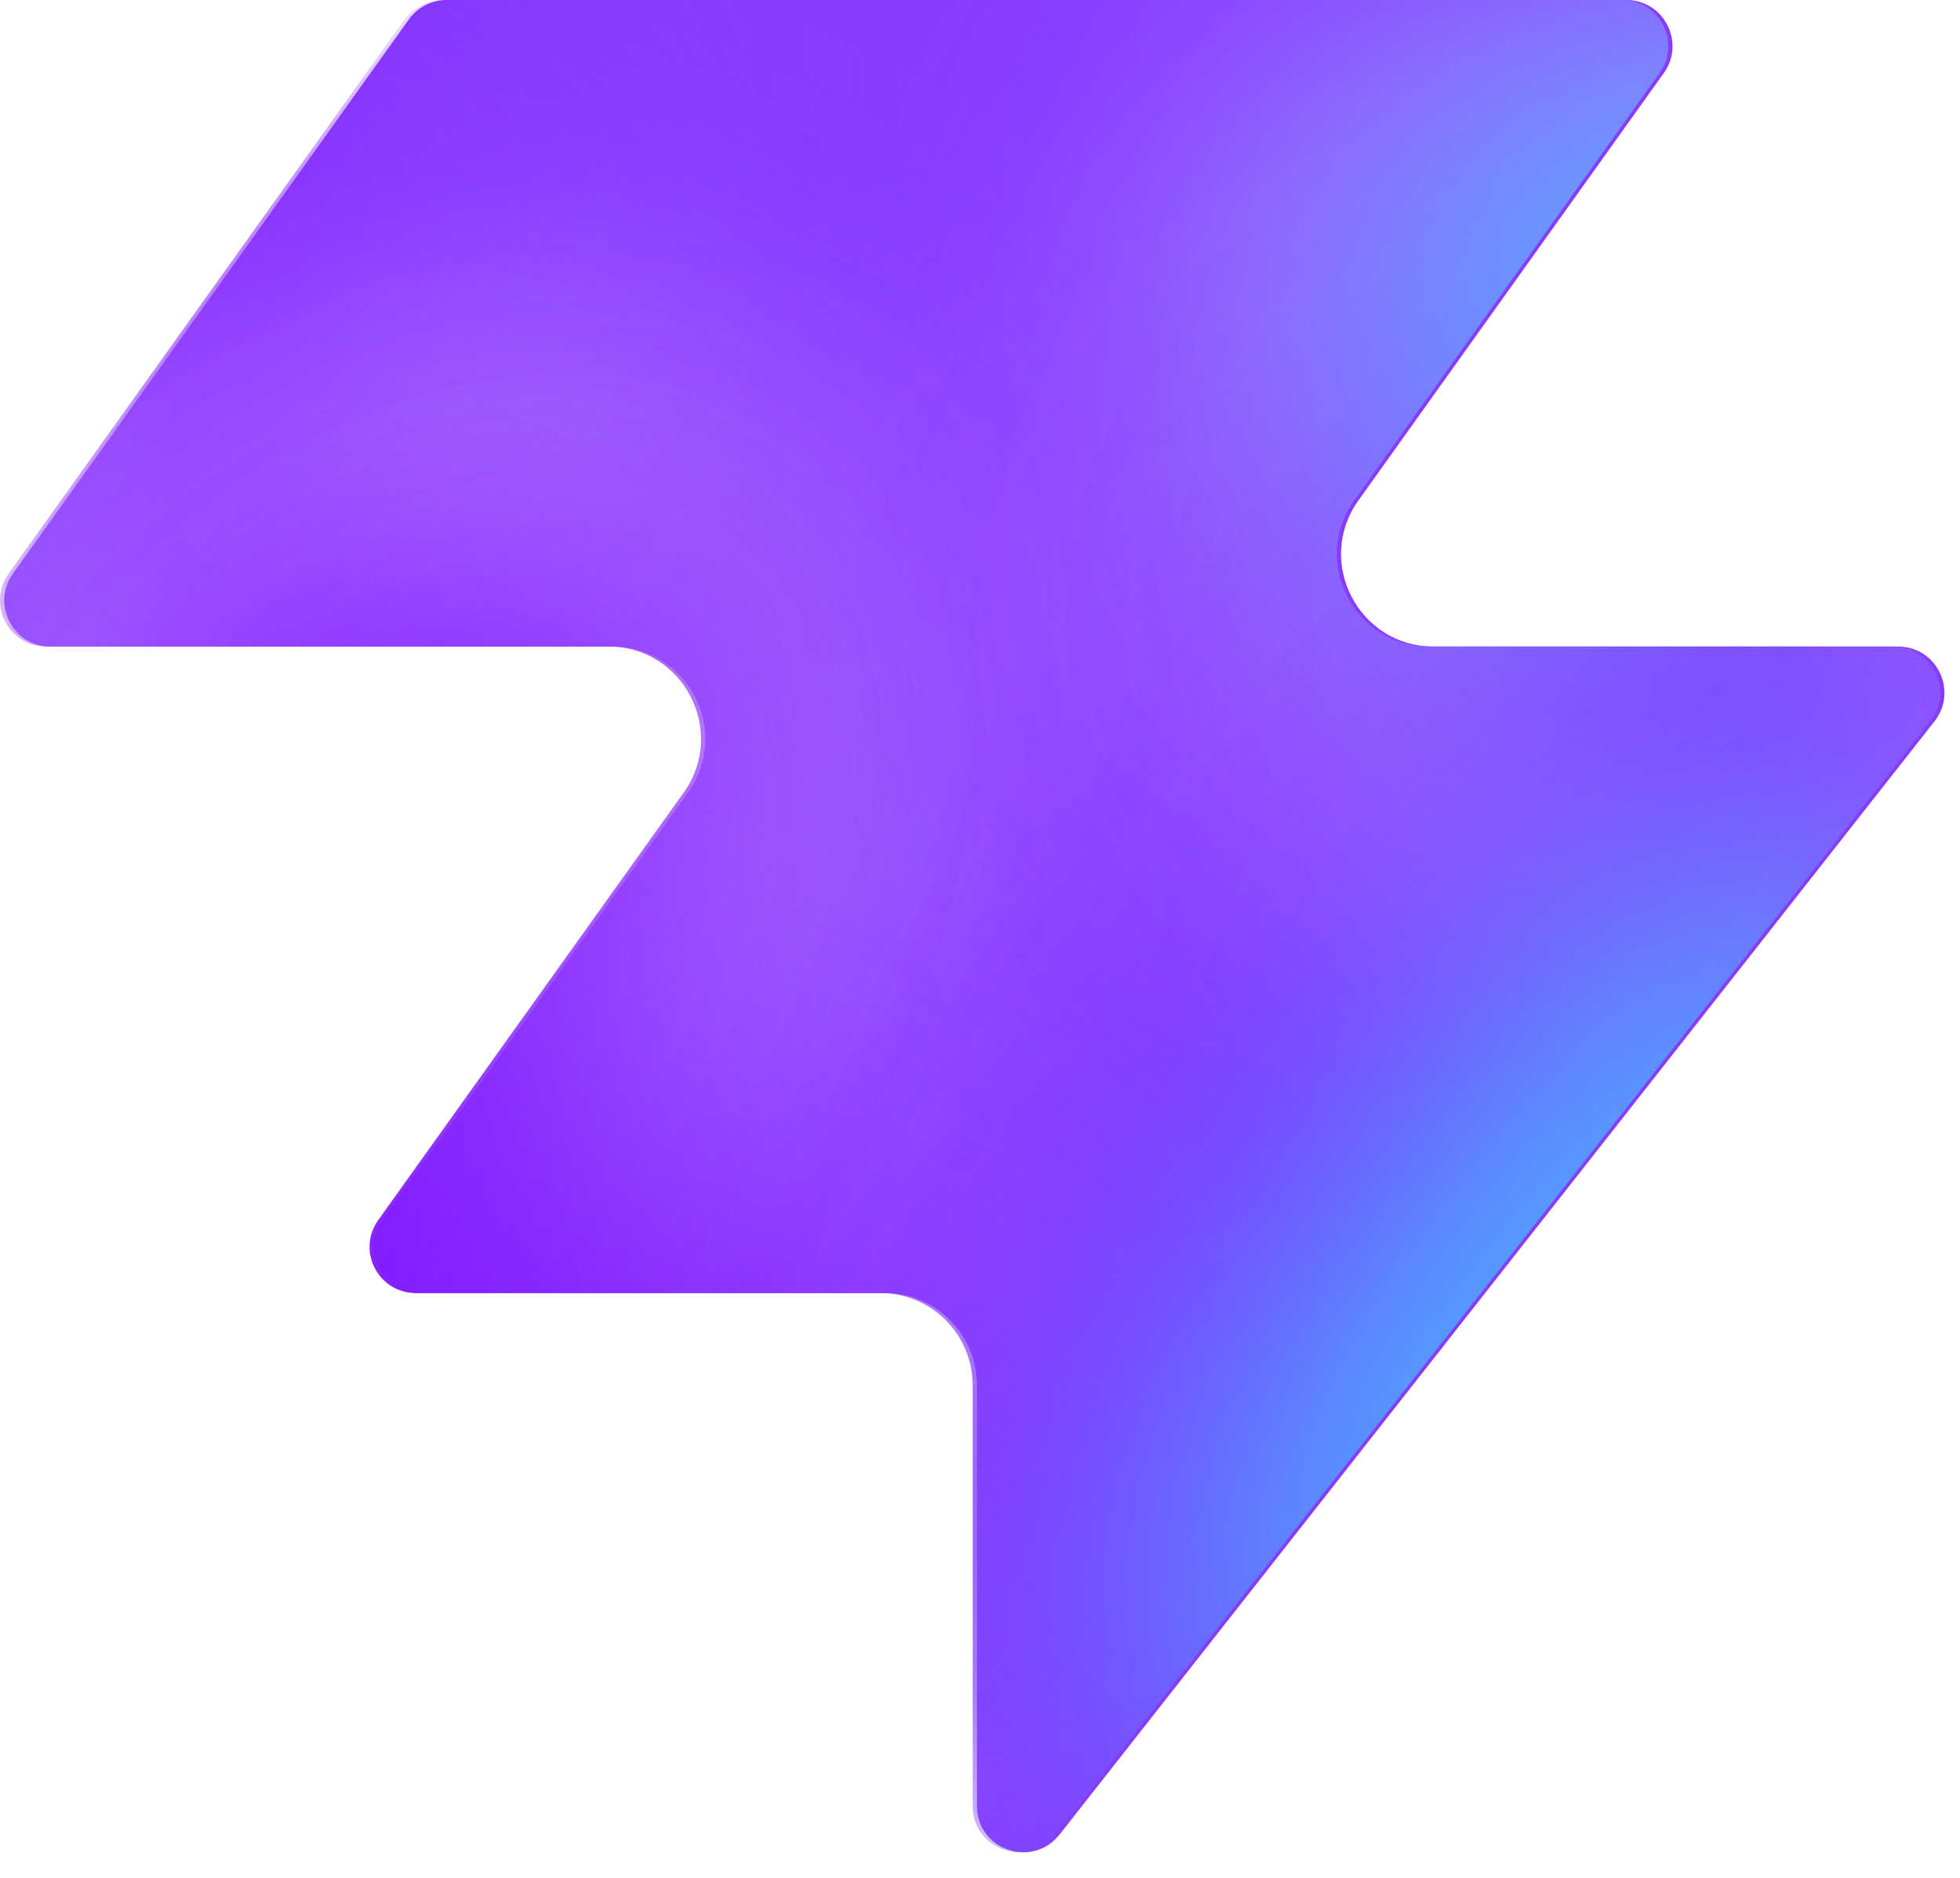
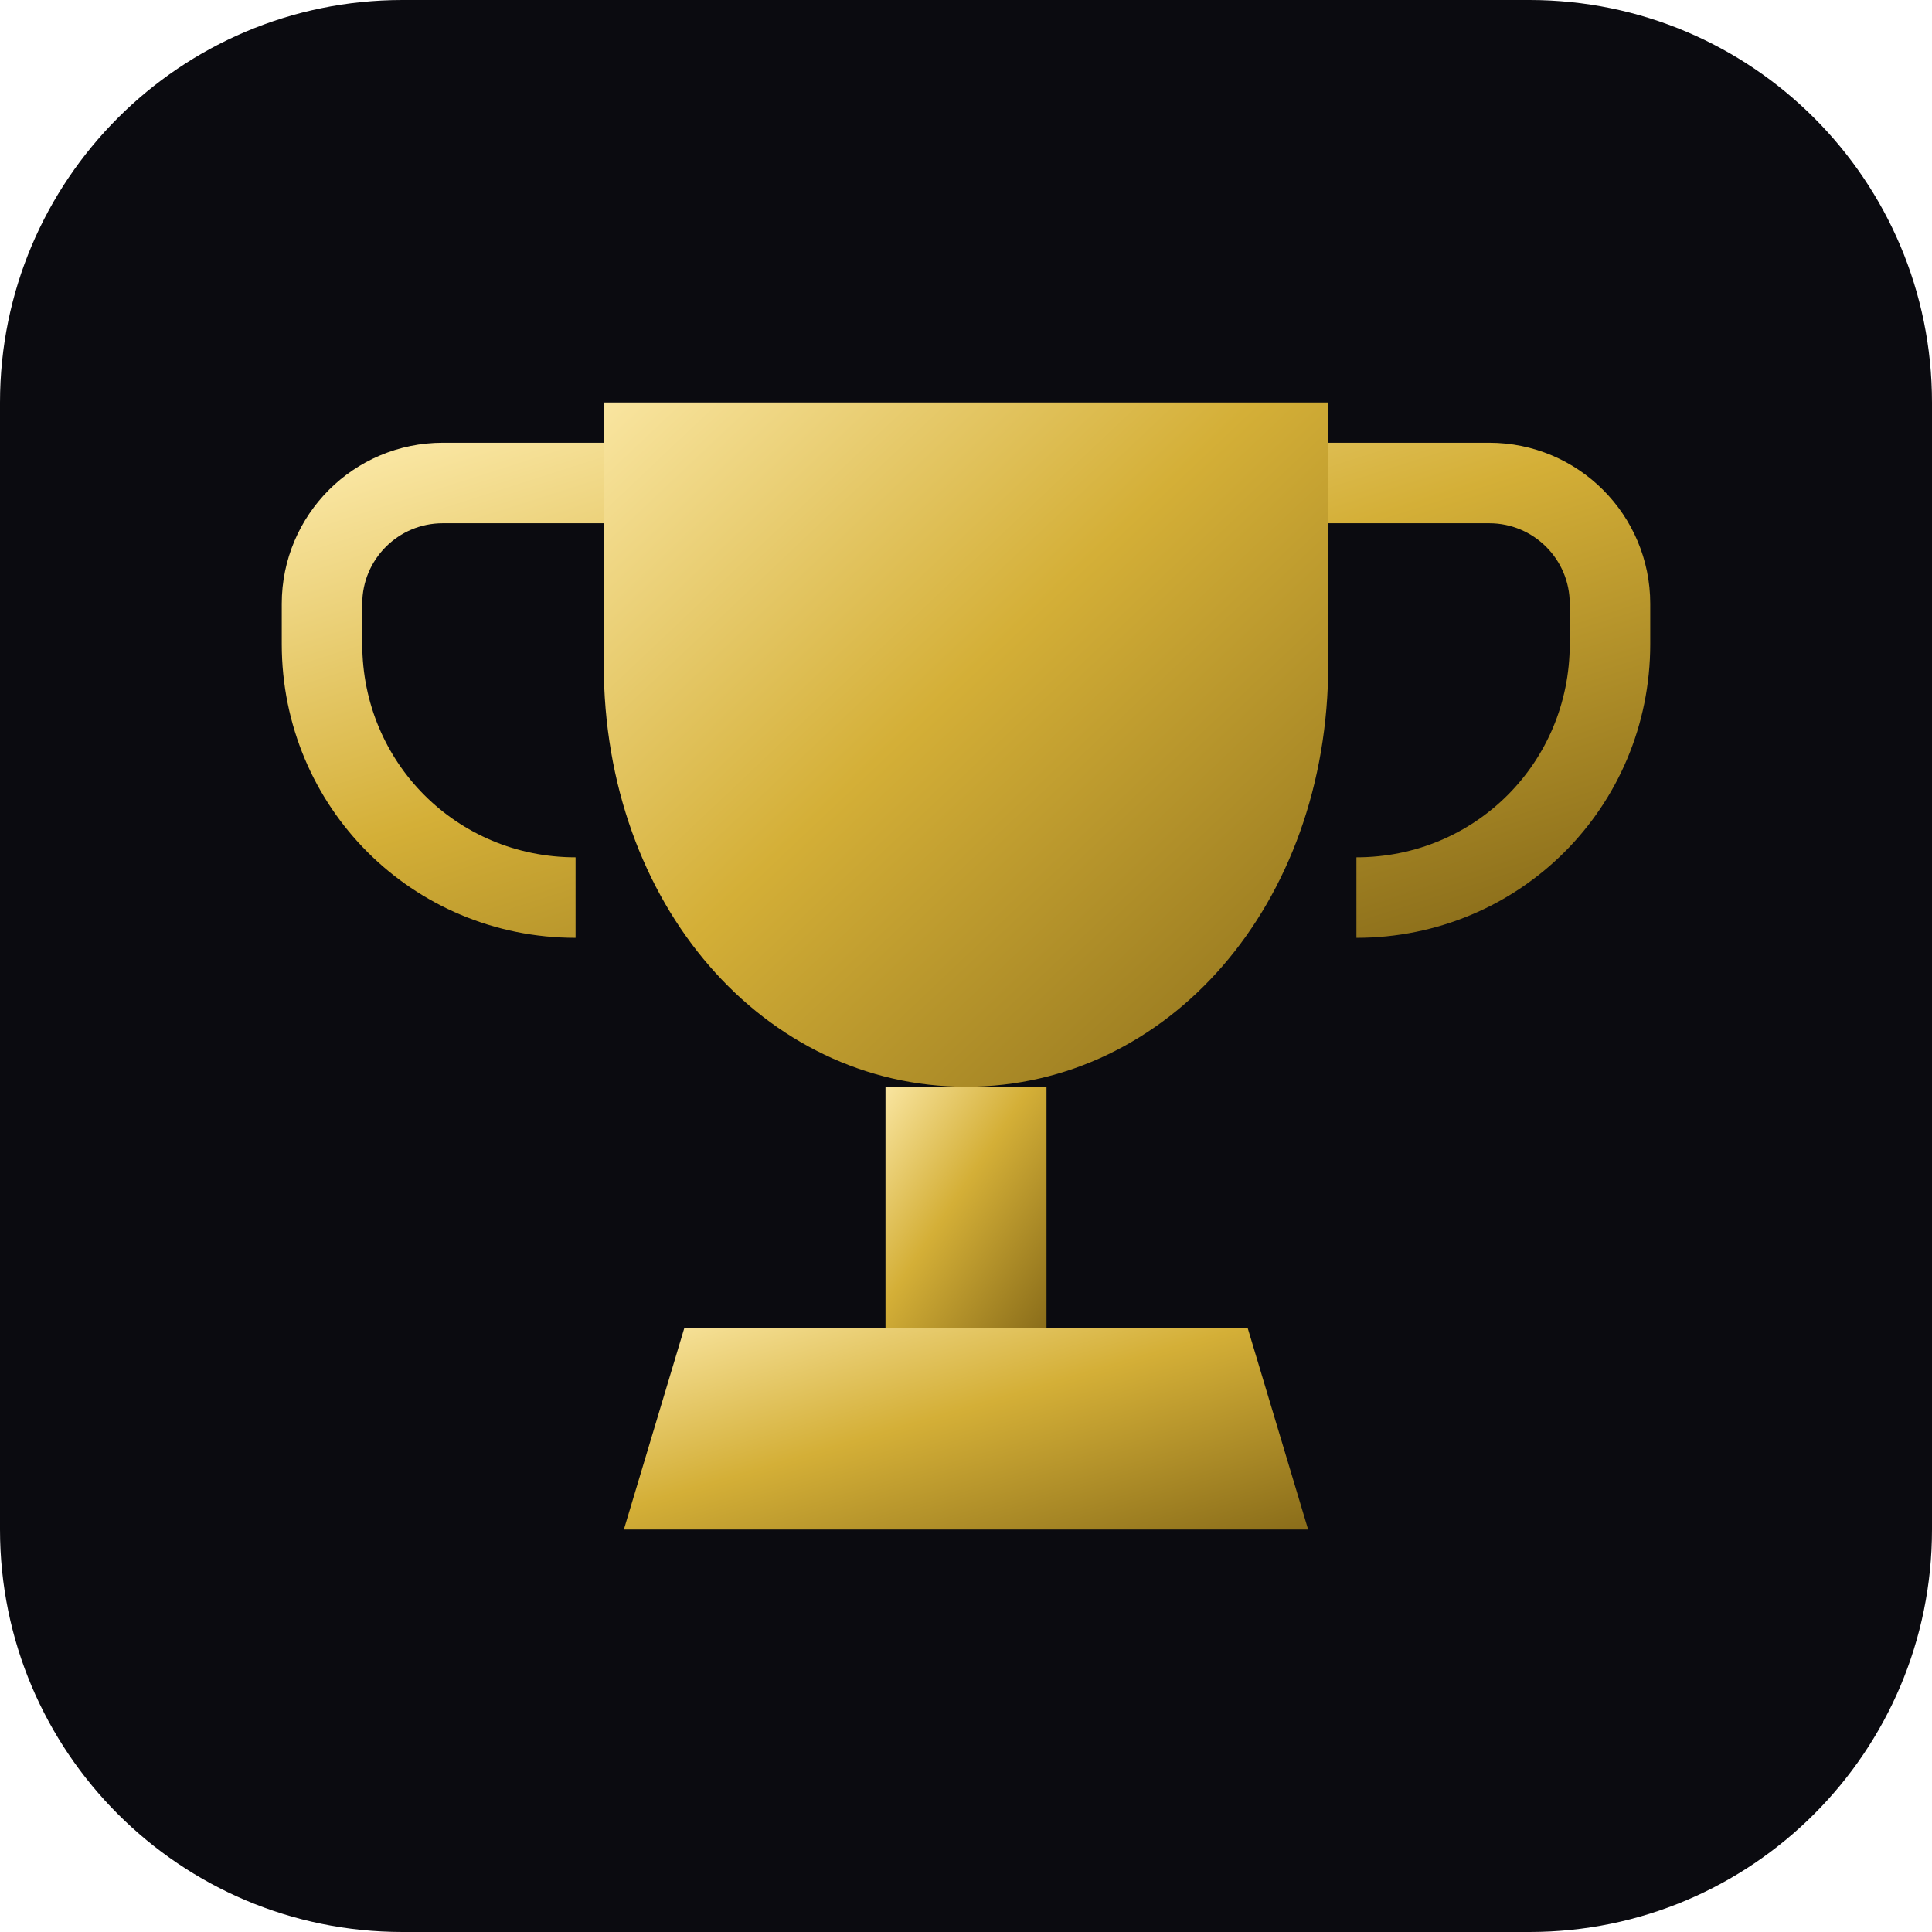
- <svg xmlns="http://www.w3.org/2000/svg" width="48" height="46" fill="none" viewBox="0 0 48 46">
-   <path fill="#863bff" d="M25.946 44.938c-.664.845-2.021.375-2.021-.698V33.937a2.26 2.26 0 0 0-2.262-2.262H10.287c-.92 0-1.456-1.04-.92-1.788l7.48-10.471c1.07-1.497 0-3.578-1.842-3.578H1.237c-.92 0-1.456-1.04-.92-1.788L10.013.474c.214-.297.556-.474.92-.474h28.894c.92 0 1.456 1.04.92 1.788l-7.48 10.471c-1.07 1.498 0 3.579 1.842 3.579h11.377c.943 0 1.473 1.088.89 1.83L25.947 44.94z" style="fill:#863bff;fill:color(display-p3 .525 .23 1);fill-opacity:1" />
-   <mask id="a" width="48" height="46" x="0" y="0" maskUnits="userSpaceOnUse" style="mask-type:alpha">
-     <path fill="#000" d="M25.842 44.938c-.664.844-2.021.375-2.021-.698V33.937a2.26 2.26 0 0 0-2.262-2.262H10.183c-.92 0-1.456-1.04-.92-1.788l7.48-10.471c1.07-1.498 0-3.579-1.842-3.579H1.133c-.92 0-1.456-1.04-.92-1.787L9.91.473c.214-.297.556-.474.92-.474h28.894c.92 0 1.456 1.04.92 1.788l-7.48 10.471c-1.07 1.498 0 3.578 1.842 3.578h11.377c.943 0 1.473 1.088.89 1.832L25.843 44.94z" style="fill:#000;fill-opacity:1" />
-   </mask>
-   <g mask="url(#a)">
-     <g filter="url(#b)">
-       <ellipse cx="5.508" cy="14.704" fill="#ede6ff" rx="5.508" ry="14.704" style="fill:#ede6ff;fill:color(display-p3 .927 .903 1);fill-opacity:1" transform="matrix(.00324 1 1 -.00324 -4.47 31.516)" />
-     </g>
-     <g filter="url(#c)">
-       <ellipse cx="10.399" cy="29.851" fill="#ede6ff" rx="10.399" ry="29.851" style="fill:#ede6ff;fill:color(display-p3 .927 .903 1);fill-opacity:1" transform="matrix(.00324 1 1 -.00324 -39.328 7.883)" />
-     </g>
-     <g filter="url(#d)">
-       <ellipse cx="5.508" cy="30.487" fill="#7e14ff" rx="5.508" ry="30.487" style="fill:#7e14ff;fill:color(display-p3 .492 .077 1);fill-opacity:1" transform="rotate(89.814 -25.913 -14.639)scale(1 -1)" />
-     </g>
-     <g filter="url(#e)">
-       <ellipse cx="5.508" cy="30.599" fill="#7e14ff" rx="5.508" ry="30.599" style="fill:#7e14ff;fill:color(display-p3 .492 .077 1);fill-opacity:1" transform="rotate(89.814 -32.644 -3.334)scale(1 -1)" />
-     </g>
-     <g filter="url(#f)">
-       <ellipse cx="5.508" cy="30.599" fill="#7e14ff" rx="5.508" ry="30.599" style="fill:#7e14ff;fill:color(display-p3 .492 .077 1);fill-opacity:1" transform="matrix(.00324 1 1 -.00324 -34.34 30.47)" />
-     </g>
-     <g filter="url(#g)">
-       <ellipse cx="14.072" cy="22.078" fill="#ede6ff" rx="14.072" ry="22.078" style="fill:#ede6ff;fill:color(display-p3 .927 .903 1);fill-opacity:1" transform="rotate(93.35 24.506 48.493)scale(-1 1)" />
-     </g>
-     <g filter="url(#h)">
-       <ellipse cx="3.47" cy="21.501" fill="#7e14ff" rx="3.47" ry="21.501" style="fill:#7e14ff;fill:color(display-p3 .492 .077 1);fill-opacity:1" transform="rotate(89.009 28.708 47.59)scale(-1 1)" />
-     </g>
-     <g filter="url(#i)">
-       <ellipse cx="3.47" cy="21.501" fill="#7e14ff" rx="3.47" ry="21.501" style="fill:#7e14ff;fill:color(display-p3 .492 .077 1);fill-opacity:1" transform="rotate(89.009 28.708 47.59)scale(-1 1)" />
-     </g>
-     <g filter="url(#j)">
-       <ellipse cx=".387" cy="8.972" fill="#7e14ff" rx="4.407" ry="29.108" style="fill:#7e14ff;fill:color(display-p3 .492 .077 1);fill-opacity:1" transform="rotate(39.51 .387 8.972)" />
-     </g>
-     <g filter="url(#k)">
-       <ellipse cx="47.523" cy="-6.092" fill="#7e14ff" rx="4.407" ry="29.108" style="fill:#7e14ff;fill:color(display-p3 .492 .077 1);fill-opacity:1" transform="rotate(37.892 47.523 -6.092)" />
-     </g>
-     <g filter="url(#l)">
-       <ellipse cx="41.412" cy="6.333" fill="#47bfff" rx="5.971" ry="9.665" style="fill:#47bfff;fill:color(display-p3 .28 .748 1);fill-opacity:1" transform="rotate(37.892 41.412 6.333)" />
-     </g>
-     <g filter="url(#m)">
-       <ellipse cx="-1.879" cy="38.332" fill="#7e14ff" rx="4.407" ry="29.108" style="fill:#7e14ff;fill:color(display-p3 .492 .077 1);fill-opacity:1" transform="rotate(37.892 -1.88 38.332)" />
-     </g>
-     <g filter="url(#n)">
-       <ellipse cx="-1.879" cy="38.332" fill="#7e14ff" rx="4.407" ry="29.108" style="fill:#7e14ff;fill:color(display-p3 .492 .077 1);fill-opacity:1" transform="rotate(37.892 -1.88 38.332)" />
-     </g>
-     <g filter="url(#o)">
-       <ellipse cx="35.651" cy="29.907" fill="#7e14ff" rx="4.407" ry="29.108" style="fill:#7e14ff;fill:color(display-p3 .492 .077 1);fill-opacity:1" transform="rotate(37.892 35.651 29.907)" />
-     </g>
-     <g filter="url(#p)">
-       <ellipse cx="38.418" cy="32.4" fill="#47bfff" rx="5.971" ry="15.297" style="fill:#47bfff;fill:color(display-p3 .28 .748 1);fill-opacity:1" transform="rotate(37.892 38.418 32.4)" />
-     </g>
-   </g>
+ <svg xmlns="http://www.w3.org/2000/svg" viewBox="0 0 48 48">
  <defs>
-     <filter id="b" width="60.045" height="41.654" x="-19.77" y="16.149" color-interpolation-filters="sRGB" filterUnits="userSpaceOnUse">
-       <feFlood flood-opacity="0" result="BackgroundImageFix" />
-       <feBlend in="SourceGraphic" in2="BackgroundImageFix" result="shape" />
-       <feGaussianBlur result="effect1_foregroundBlur_2002_17158" stdDeviation="7.659" />
-     </filter>
-     <filter id="c" width="90.34" height="51.437" x="-54.613" y="-7.533" color-interpolation-filters="sRGB" filterUnits="userSpaceOnUse">
-       <feFlood flood-opacity="0" result="BackgroundImageFix" />
-       <feBlend in="SourceGraphic" in2="BackgroundImageFix" result="shape" />
-       <feGaussianBlur result="effect1_foregroundBlur_2002_17158" stdDeviation="7.659" />
-     </filter>
-     <filter id="d" width="79.355" height="29.4" x="-49.64" y="2.03" color-interpolation-filters="sRGB" filterUnits="userSpaceOnUse">
-       <feFlood flood-opacity="0" result="BackgroundImageFix" />
-       <feBlend in="SourceGraphic" in2="BackgroundImageFix" result="shape" />
-       <feGaussianBlur result="effect1_foregroundBlur_2002_17158" stdDeviation="4.596" />
-     </filter>
-     <filter id="e" width="79.579" height="29.4" x="-45.045" y="20.029" color-interpolation-filters="sRGB" filterUnits="userSpaceOnUse">
-       <feFlood flood-opacity="0" result="BackgroundImageFix" />
-       <feBlend in="SourceGraphic" in2="BackgroundImageFix" result="shape" />
-       <feGaussianBlur result="effect1_foregroundBlur_2002_17158" stdDeviation="4.596" />
-     </filter>
-     <filter id="f" width="79.579" height="29.4" x="-43.513" y="21.178" color-interpolation-filters="sRGB" filterUnits="userSpaceOnUse">
-       <feFlood flood-opacity="0" result="BackgroundImageFix" />
-       <feBlend in="SourceGraphic" in2="BackgroundImageFix" result="shape" />
-       <feGaussianBlur result="effect1_foregroundBlur_2002_17158" stdDeviation="4.596" />
-     </filter>
-     <filter id="g" width="74.749" height="58.852" x="15.756" y="-17.901" color-interpolation-filters="sRGB" filterUnits="userSpaceOnUse">
-       <feFlood flood-opacity="0" result="BackgroundImageFix" />
-       <feBlend in="SourceGraphic" in2="BackgroundImageFix" result="shape" />
-       <feGaussianBlur result="effect1_foregroundBlur_2002_17158" stdDeviation="7.659" />
-     </filter>
-     <filter id="h" width="61.377" height="25.362" x="23.548" y="2.284" color-interpolation-filters="sRGB" filterUnits="userSpaceOnUse">
-       <feFlood flood-opacity="0" result="BackgroundImageFix" />
-       <feBlend in="SourceGraphic" in2="BackgroundImageFix" result="shape" />
-       <feGaussianBlur result="effect1_foregroundBlur_2002_17158" stdDeviation="4.596" />
-     </filter>
-     <filter id="i" width="61.377" height="25.362" x="23.548" y="2.284" color-interpolation-filters="sRGB" filterUnits="userSpaceOnUse">
-       <feFlood flood-opacity="0" result="BackgroundImageFix" />
-       <feBlend in="SourceGraphic" in2="BackgroundImageFix" result="shape" />
-       <feGaussianBlur result="effect1_foregroundBlur_2002_17158" stdDeviation="4.596" />
-     </filter>
-     <filter id="j" width="56.045" height="63.649" x="-27.636" y="-22.853" color-interpolation-filters="sRGB" filterUnits="userSpaceOnUse">
-       <feFlood flood-opacity="0" result="BackgroundImageFix" />
-       <feBlend in="SourceGraphic" in2="BackgroundImageFix" result="shape" />
-       <feGaussianBlur result="effect1_foregroundBlur_2002_17158" stdDeviation="4.596" />
-     </filter>
-     <filter id="k" width="54.814" height="64.646" x="20.116" y="-38.415" color-interpolation-filters="sRGB" filterUnits="userSpaceOnUse">
-       <feFlood flood-opacity="0" result="BackgroundImageFix" />
-       <feBlend in="SourceGraphic" in2="BackgroundImageFix" result="shape" />
-       <feGaussianBlur result="effect1_foregroundBlur_2002_17158" stdDeviation="4.596" />
-     </filter>
-     <filter id="l" width="33.541" height="35.313" x="24.641" y="-11.323" color-interpolation-filters="sRGB" filterUnits="userSpaceOnUse">
-       <feFlood flood-opacity="0" result="BackgroundImageFix" />
-       <feBlend in="SourceGraphic" in2="BackgroundImageFix" result="shape" />
-       <feGaussianBlur result="effect1_foregroundBlur_2002_17158" stdDeviation="4.596" />
-     </filter>
-     <filter id="m" width="54.814" height="64.646" x="-29.286" y="6.009" color-interpolation-filters="sRGB" filterUnits="userSpaceOnUse">
-       <feFlood flood-opacity="0" result="BackgroundImageFix" />
-       <feBlend in="SourceGraphic" in2="BackgroundImageFix" result="shape" />
-       <feGaussianBlur result="effect1_foregroundBlur_2002_17158" stdDeviation="4.596" />
-     </filter>
-     <filter id="n" width="54.814" height="64.646" x="-29.286" y="6.009" color-interpolation-filters="sRGB" filterUnits="userSpaceOnUse">
-       <feFlood flood-opacity="0" result="BackgroundImageFix" />
-       <feBlend in="SourceGraphic" in2="BackgroundImageFix" result="shape" />
-       <feGaussianBlur result="effect1_foregroundBlur_2002_17158" stdDeviation="4.596" />
-     </filter>
-     <filter id="o" width="54.814" height="64.646" x="8.244" y="-2.416" color-interpolation-filters="sRGB" filterUnits="userSpaceOnUse">
-       <feFlood flood-opacity="0" result="BackgroundImageFix" />
-       <feBlend in="SourceGraphic" in2="BackgroundImageFix" result="shape" />
-       <feGaussianBlur result="effect1_foregroundBlur_2002_17158" stdDeviation="4.596" />
-     </filter>
-     <filter id="p" width="39.409" height="43.623" x="18.713" y="10.588" color-interpolation-filters="sRGB" filterUnits="userSpaceOnUse">
-       <feFlood flood-opacity="0" result="BackgroundImageFix" />
-       <feBlend in="SourceGraphic" in2="BackgroundImageFix" result="shape" />
-       <feGaussianBlur result="effect1_foregroundBlur_2002_17158" stdDeviation="4.596" />
-     </filter>
+     <linearGradient id="gold" x1="0" y1="0" x2="1" y2="1">
+       <stop offset="0%" stop-color="#f9e5a0" />
+       <stop offset="45%" stop-color="#d4af37" />
+       <stop offset="100%" stop-color="#8a6d1a" />
+     </linearGradient>
  </defs>
+   <rect width="48" height="48" rx="10" fill="#0b0b10" />
+   <path fill="url(#gold)" d="M15 10h18v6.5c0 6-4 10.5-9 10.5s-9-4.5-9-10.5V10Z" />
+   <path fill="none" stroke="url(#gold)" stroke-width="2" d="M15 12h-4a3 3 0 0 0-3 3v1c0 3.5 2.8 6.3 6.3 6.3M33 12h4a3 3 0 0 1 3 3v1c0 3.5-2.8 6.3-6.3 6.3" />
+   <rect x="22" y="27" width="4" height="6" fill="url(#gold)" />
+   <path fill="url(#gold)" d="M17 33h14l1.5 5h-17l1.5-5Z" />
</svg>
